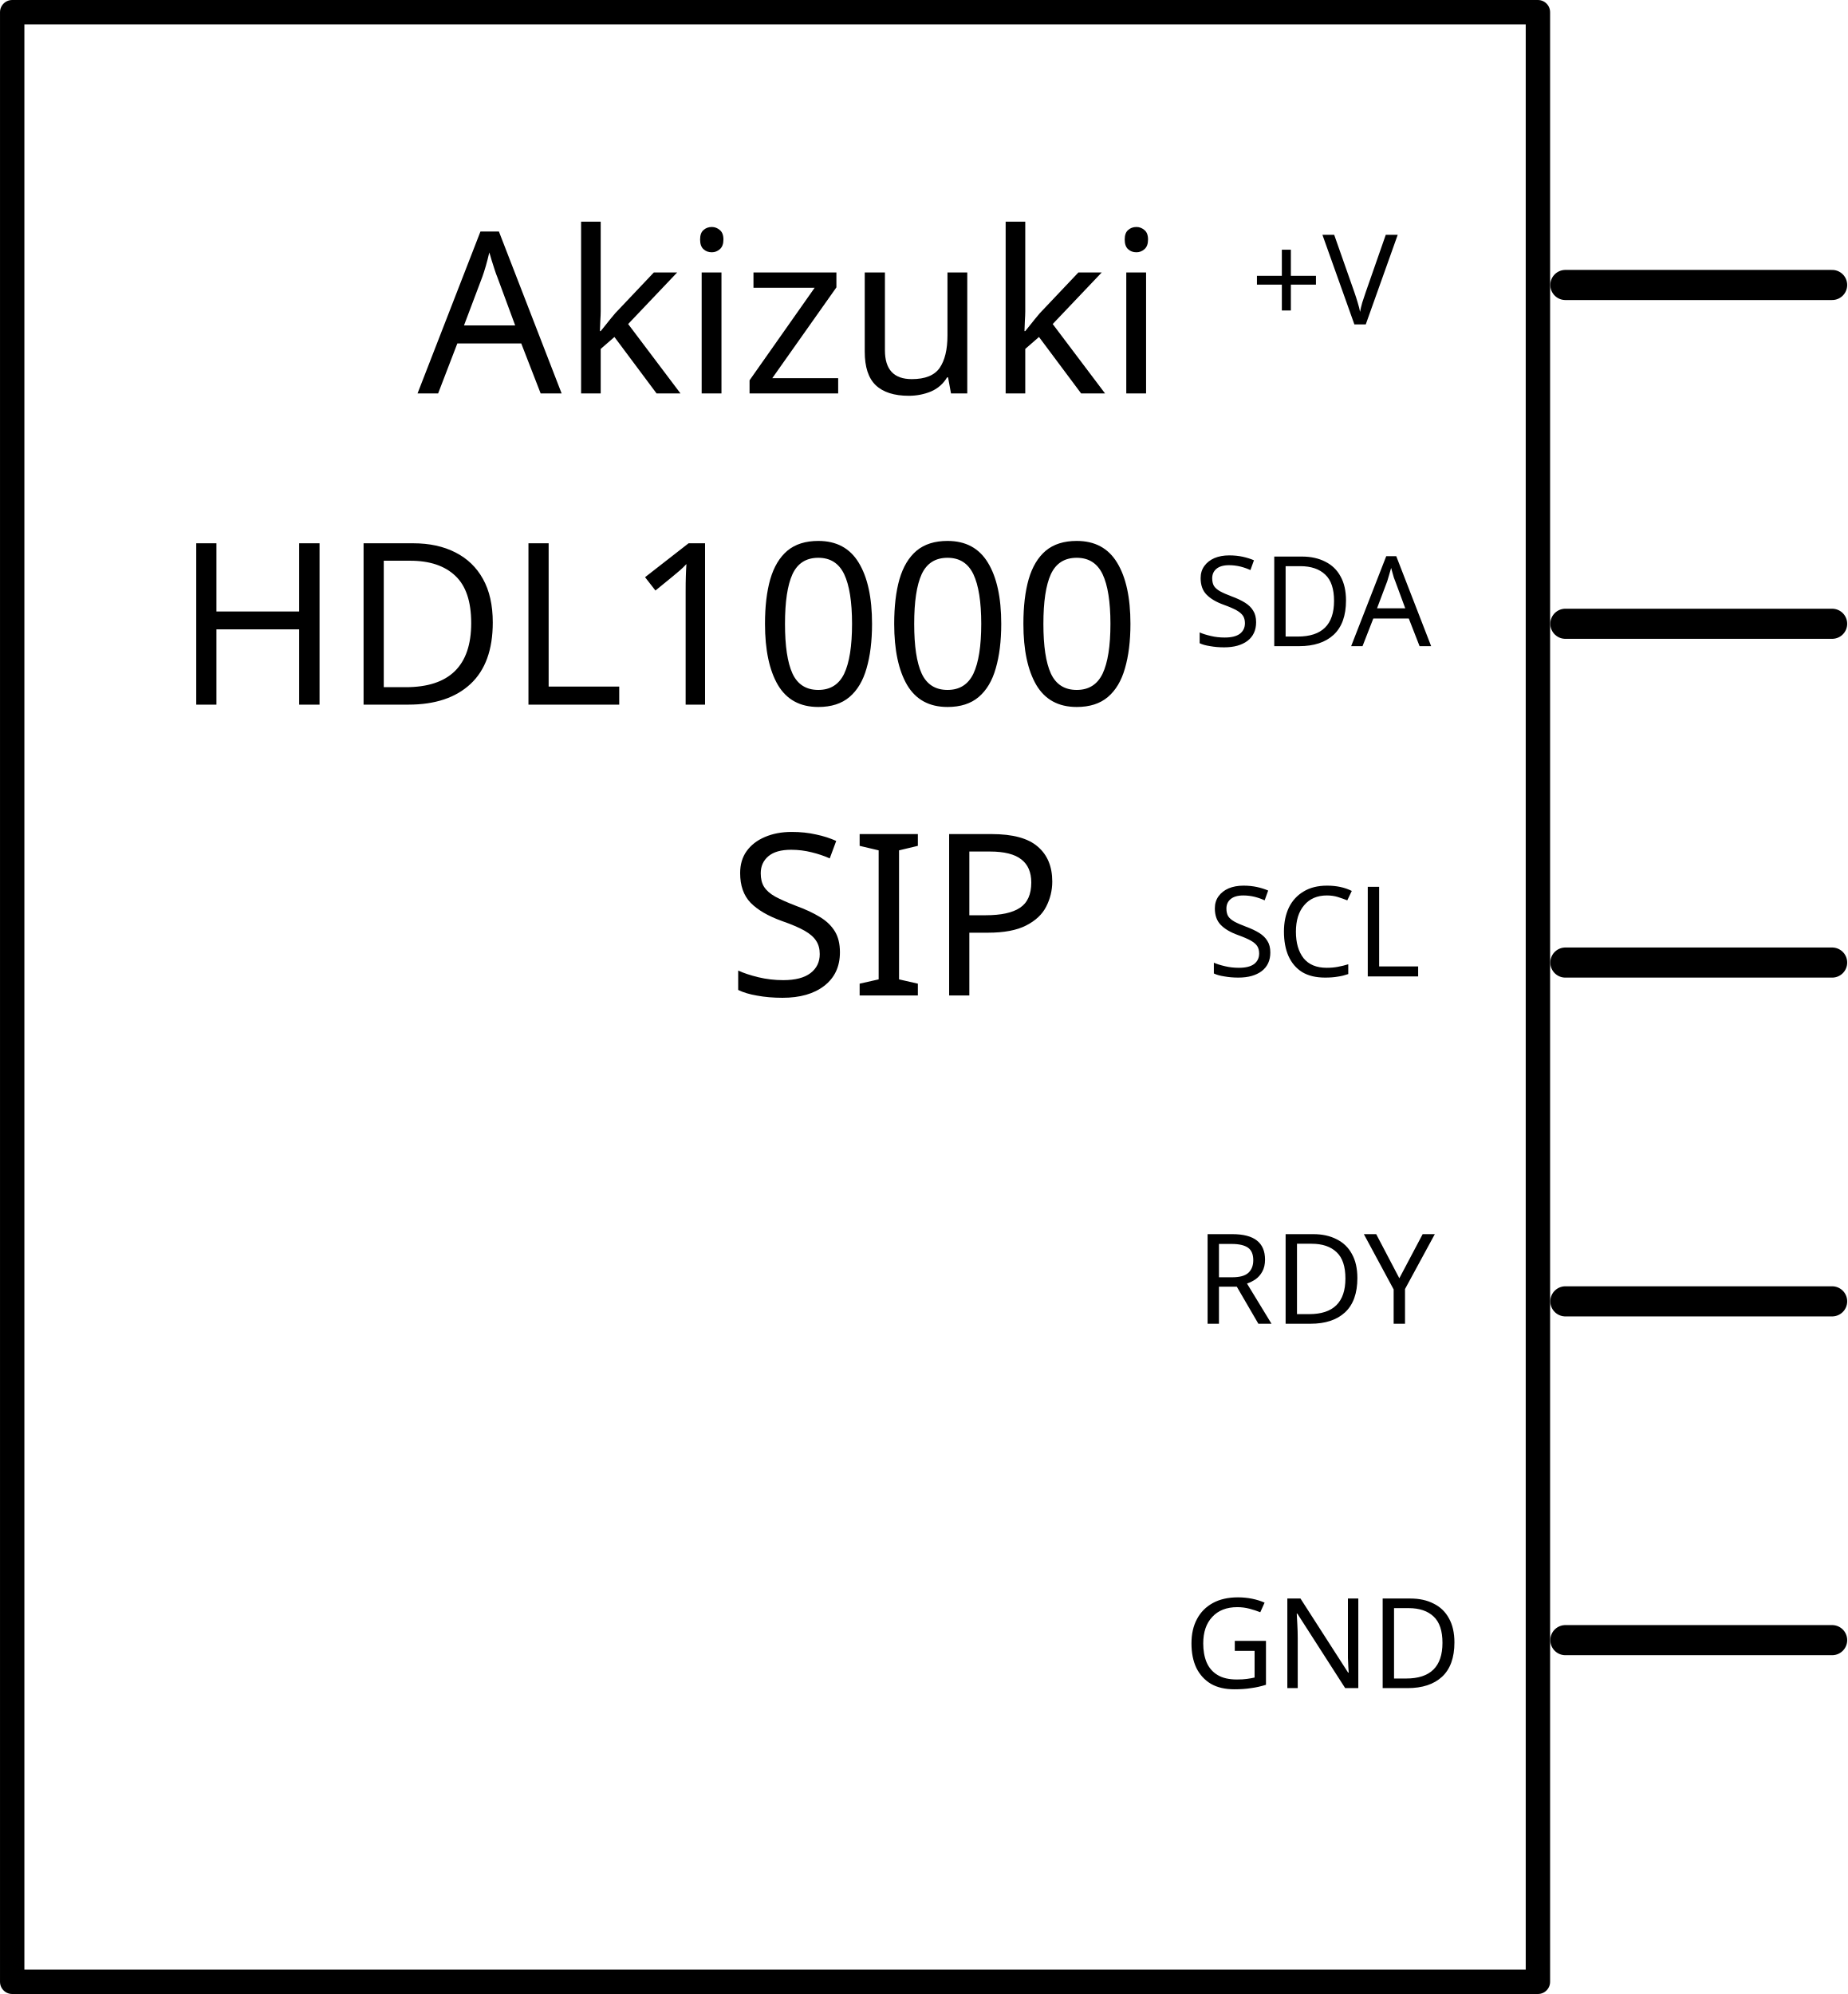
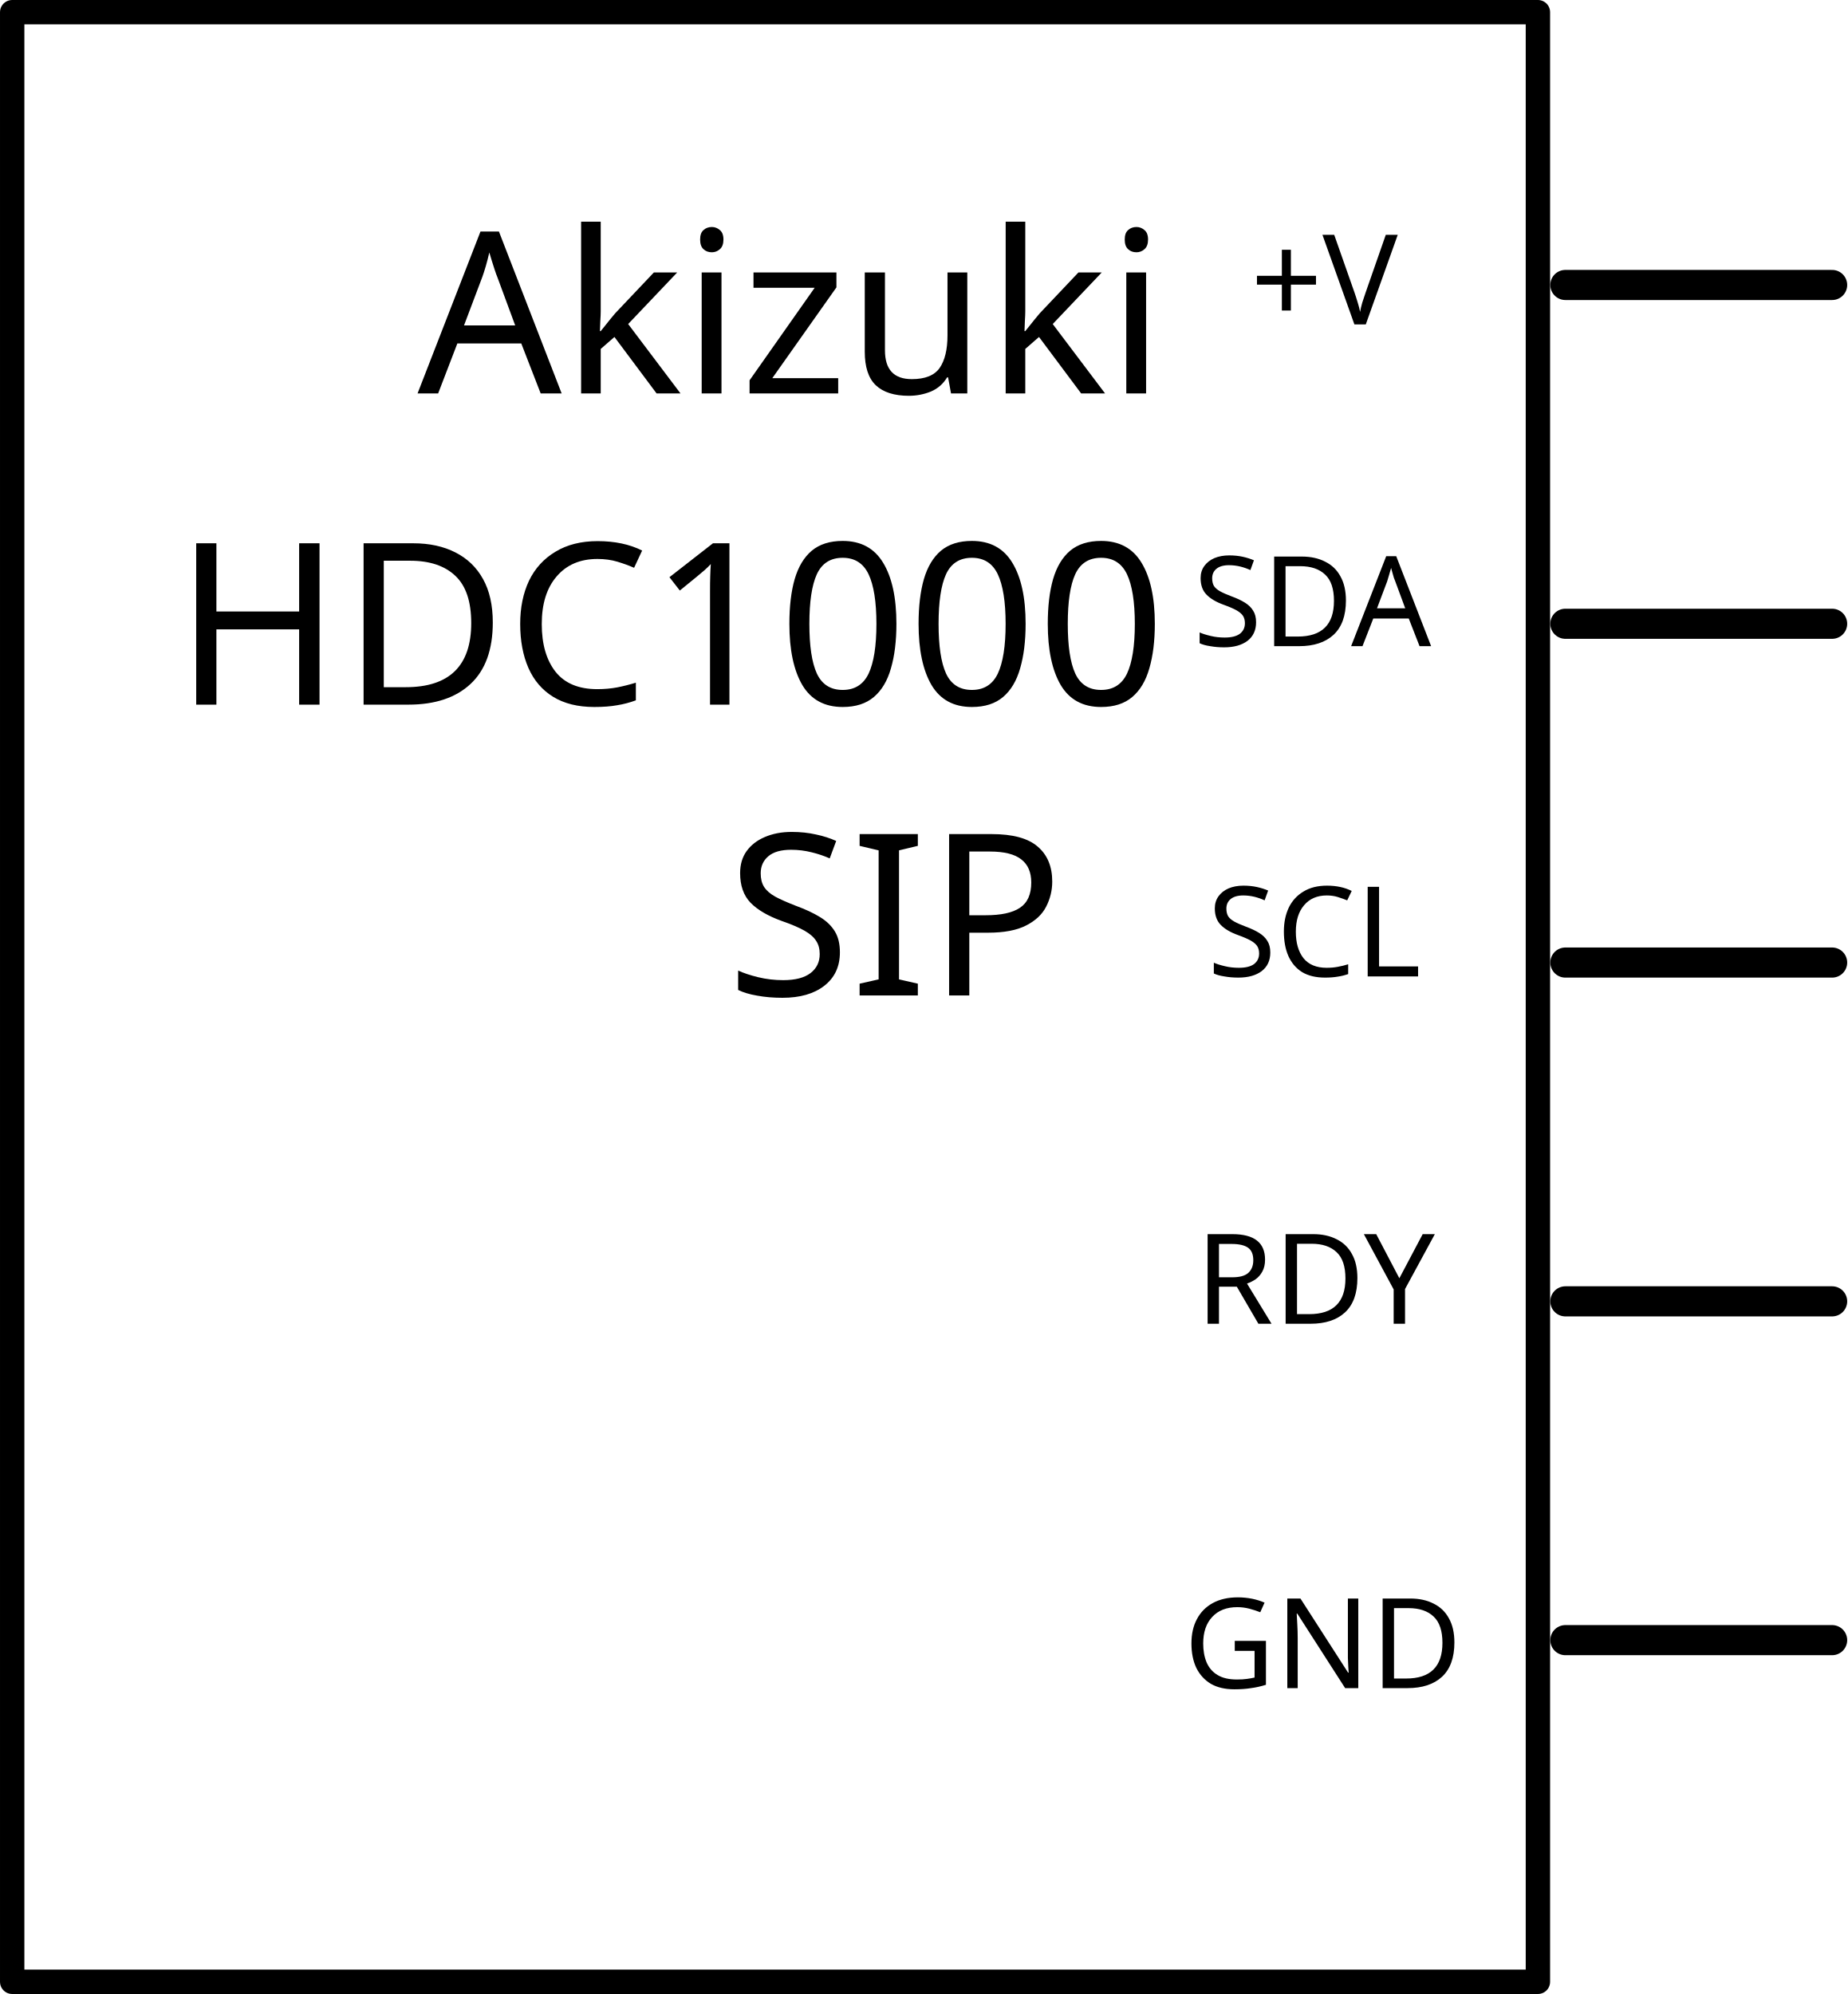
<svg xmlns="http://www.w3.org/2000/svg" version="1.1" id="svg2" viewBox="0 0 147.232 158.912" height="44.848mm" width="41.552mm">
  <defs id="defs4" />
-   <g id="g4195" transform="translate(123.5374,129.5113)">
-     <text style="font-size:18px;font-family:DroidSans" id="text5" y="-98.158" x="-90.26">Akizuki</text>
-     <text style="font-style:normal;font-variant:normal;font-weight:normal;font-stretch:normal;font-size:18px;line-height:125%;font-family:DroidSans;-inkscape-font-specification:'DroidSans, Normal';text-align:start;writing-mode:lr-tb;text-anchor:start" id="text3200" y="-73.356" x="-109.649">
-       <tspan y="-73.356" x="-109.649" id="tspan4181">HDL1000</tspan>
-     </text>
-     <text style="font-style:normal;font-variant:normal;font-weight:normal;font-stretch:normal;font-size:18px;line-height:125%;font-family:DroidSans;-inkscape-font-specification:'DroidSans, Normal';text-align:start;writing-mode:lr-tb;text-anchor:start" id="text3206" y="-50.18" x="-65.629">
-       <tspan y="-50.18" x="-65.629" id="tspan4183">SIP</tspan>
-     </text>
-     <line x1="1.217" y1="1.2" x2="22.477" y2="1.2" id="connector1" style="fill:none;stroke:#000000;stroke-width:2.4;stroke-linecap:round;stroke-linejoin:round" />
-     <rect style="fill:none;stroke:#000000;stroke-width:1.942;stroke-linecap:round;stroke-linejoin:round" id="rect135" y="-128.54" x="-122.566" height="156.969" width="121.595" />
-     <text style="font-style:normal;font-variant:normal;font-weight:normal;font-stretch:normal;font-size:10px;line-height:125%;font-family:DroidSans;-inkscape-font-specification:'DroidSans, Normal';text-align:start;writing-mode:lr-tb;text-anchor:start" id="text9" y="-103.657" x="-23.863">
-       <tspan y="-103.657" x="-23.863" id="tspan4193">+V</tspan>
-     </text>
-     <text style="font-style:normal;font-variant:normal;font-weight:normal;font-stretch:normal;font-size:10px;line-height:125%;font-family:DroidSans;-inkscape-font-specification:'DroidSans, Normal';text-align:start;writing-mode:lr-tb;text-anchor:start" id="text3208" y="-78.017" x="-28.447">
-       <tspan y="-78.017" x="-28.447" id="tspan4191">SDA</tspan>
-     </text>
-     <text style="font-style:normal;font-variant:normal;font-weight:normal;font-stretch:normal;font-size:10px;line-height:125%;font-family:DroidSans;-inkscape-font-specification:'DroidSans, Normal';text-align:start;writing-mode:lr-tb;text-anchor:start" id="text3222" y="-51.697" x="-27.313">
-       <tspan y="-51.697" x="-27.313" id="tspan4189">SCL</tspan>
-     </text>
-     <text style="font-style:normal;font-variant:normal;font-weight:normal;font-stretch:normal;font-size:10px;line-height:125%;font-family:DroidSans;-inkscape-font-specification:'DroidSans, Normal';text-align:start;writing-mode:lr-tb;text-anchor:start" id="text3222-8" y="-24.017" x="-28.264">
-       <tspan y="-24.017" x="-28.264" id="tspan4187">RDY</tspan>
-     </text>
-     <text x="-29.193" y="5.024" id="text8774" style="font-style:normal;font-variant:normal;font-weight:normal;font-stretch:normal;font-size:10px;line-height:125%;font-family:DroidSans;-inkscape-font-specification:'DroidSans, Normal';text-align:start;writing-mode:lr-tb;text-anchor:start">
-       <tspan y="5.024" x="-29.193" id="tspan4185">GND</tspan>
-     </text>
-     <line x1="1.217" y1="-25.8" x2="22.477" y2="-25.8" id="connector2" style="fill:none;stroke:#000000;stroke-width:2.4;stroke-linecap:round;stroke-linejoin:round" />
-     <line x1="1.217" y1="-52.8" x2="22.477" y2="-52.8" id="connector3" style="fill:none;stroke:#000000;stroke-width:2.4;stroke-linecap:round;stroke-linejoin:round" />
-     <line x1="1.217" y1="-79.8" x2="22.477" y2="-79.8" id="connector4" style="fill:none;stroke:#000000;stroke-width:2.4;stroke-linecap:round;stroke-linejoin:round" />
-     <line x1="1.217" y1="-106.8" x2="22.477" y2="-106.8" id="connector5" style="fill:none;stroke:#000000;stroke-width:2.4;stroke-linecap:round;stroke-linejoin:round" />
-   </g>
+   <text x="33.277" y="31.354" id="text5" style="font-size:18px;font-family:DroidSans">Akizuki</text>
+   <text x="13.888" y="56.156" id="text3200" style="font-style:normal;font-variant:normal;font-weight:normal;font-stretch:normal;font-size:18px;line-height:125%;font-family:DroidSans;-inkscape-font-specification:'DroidSans, Normal';text-align:start;writing-mode:lr-tb;text-anchor:start">
+     <tspan y="56.156" x="13.888" id="tspan4175">HDC1000</tspan>
+   </text>
+   <text x="57.908" y="79.331" id="text3206" style="font-style:normal;font-variant:normal;font-weight:normal;font-stretch:normal;font-size:18px;line-height:125%;font-family:DroidSans;-inkscape-font-specification:'DroidSans, Normal';text-align:start;writing-mode:lr-tb;text-anchor:start">
+     <tspan id="tspan4183" x="57.908" y="79.331">SIP</tspan>
+   </text>
+   <line style="fill:none;stroke:#000000;stroke-width:2.4;stroke-linecap:round;stroke-linejoin:round" id="connector1" y2="130.711" x2="146.014" y1="130.711" x1="124.754" />
+   <rect width="121.595" height="156.969" x="0.971" y="0.971" id="rect135" style="fill:none;stroke:#000000;stroke-width:1.942;stroke-linecap:round;stroke-linejoin:round" />
+   <text x="99.674" y="25.855" id="text9" style="font-style:normal;font-variant:normal;font-weight:normal;font-stretch:normal;font-size:10px;line-height:125%;font-family:DroidSans;-inkscape-font-specification:'DroidSans, Normal';text-align:start;writing-mode:lr-tb;text-anchor:start">
+     <tspan id="tspan4193" x="99.674" y="25.855">+V</tspan>
+   </text>
+   <text x="95.09" y="51.494" id="text3208" style="font-style:normal;font-variant:normal;font-weight:normal;font-stretch:normal;font-size:10px;line-height:125%;font-family:DroidSans;-inkscape-font-specification:'DroidSans, Normal';text-align:start;writing-mode:lr-tb;text-anchor:start">
+     <tspan id="tspan4191" x="95.09" y="51.494">SDA</tspan>
+   </text>
+   <text x="96.224" y="77.814" id="text3222" style="font-style:normal;font-variant:normal;font-weight:normal;font-stretch:normal;font-size:10px;line-height:125%;font-family:DroidSans;-inkscape-font-specification:'DroidSans, Normal';text-align:start;writing-mode:lr-tb;text-anchor:start">
+     <tspan id="tspan4189" x="96.224" y="77.814">SCL</tspan>
+   </text>
+   <text x="95.273" y="105.494" id="text3222-8" style="font-style:normal;font-variant:normal;font-weight:normal;font-stretch:normal;font-size:10px;line-height:125%;font-family:DroidSans;-inkscape-font-specification:'DroidSans, Normal';text-align:start;writing-mode:lr-tb;text-anchor:start">
+     <tspan id="tspan4187" x="95.273" y="105.494">RDY</tspan>
+   </text>
+   <text style="font-style:normal;font-variant:normal;font-weight:normal;font-stretch:normal;font-size:10px;line-height:125%;font-family:DroidSans;-inkscape-font-specification:'DroidSans, Normal';text-align:start;writing-mode:lr-tb;text-anchor:start" id="text8774" y="134.535" x="94.344">
+     <tspan id="tspan4185" x="94.344" y="134.535">GND</tspan>
+   </text>
+   <line style="fill:none;stroke:#000000;stroke-width:2.4;stroke-linecap:round;stroke-linejoin:round" id="connector2" y2="103.711" x2="146.014" y1="103.711" x1="124.754" />
+   <line style="fill:none;stroke:#000000;stroke-width:2.4;stroke-linecap:round;stroke-linejoin:round" id="connector3" y2="76.711" x2="146.014" y1="76.711" x1="124.754" />
+   <line style="fill:none;stroke:#000000;stroke-width:2.4;stroke-linecap:round;stroke-linejoin:round" id="connector4" y2="49.711" x2="146.014" y1="49.711" x1="124.754" />
+   <line style="fill:none;stroke:#000000;stroke-width:2.4;stroke-linecap:round;stroke-linejoin:round" id="connector5" y2="22.711" x2="146.014" y1="22.711" x1="124.754" />
</svg>
